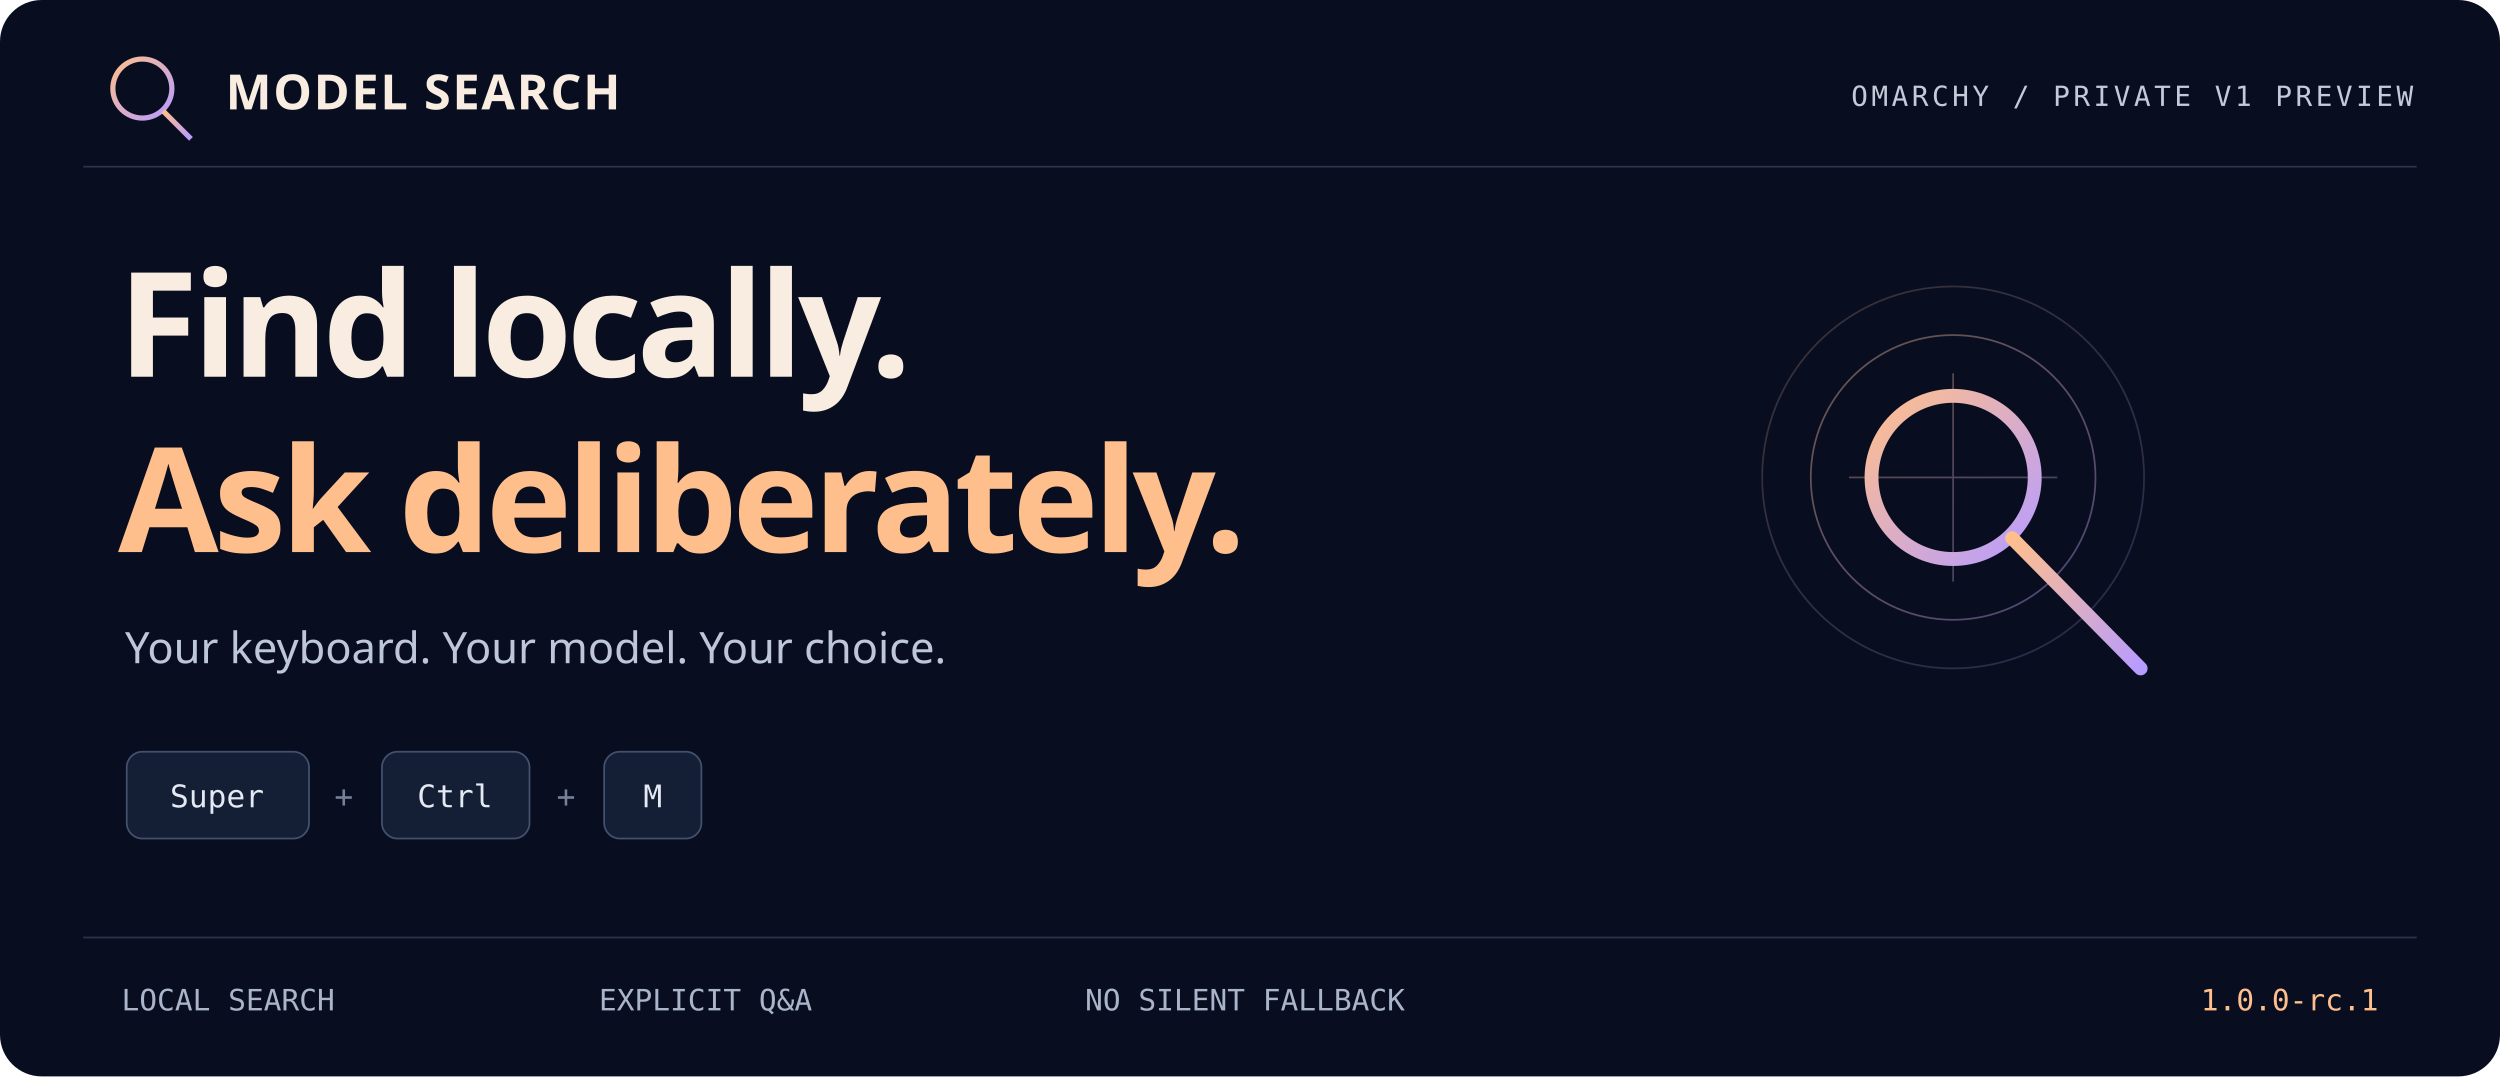
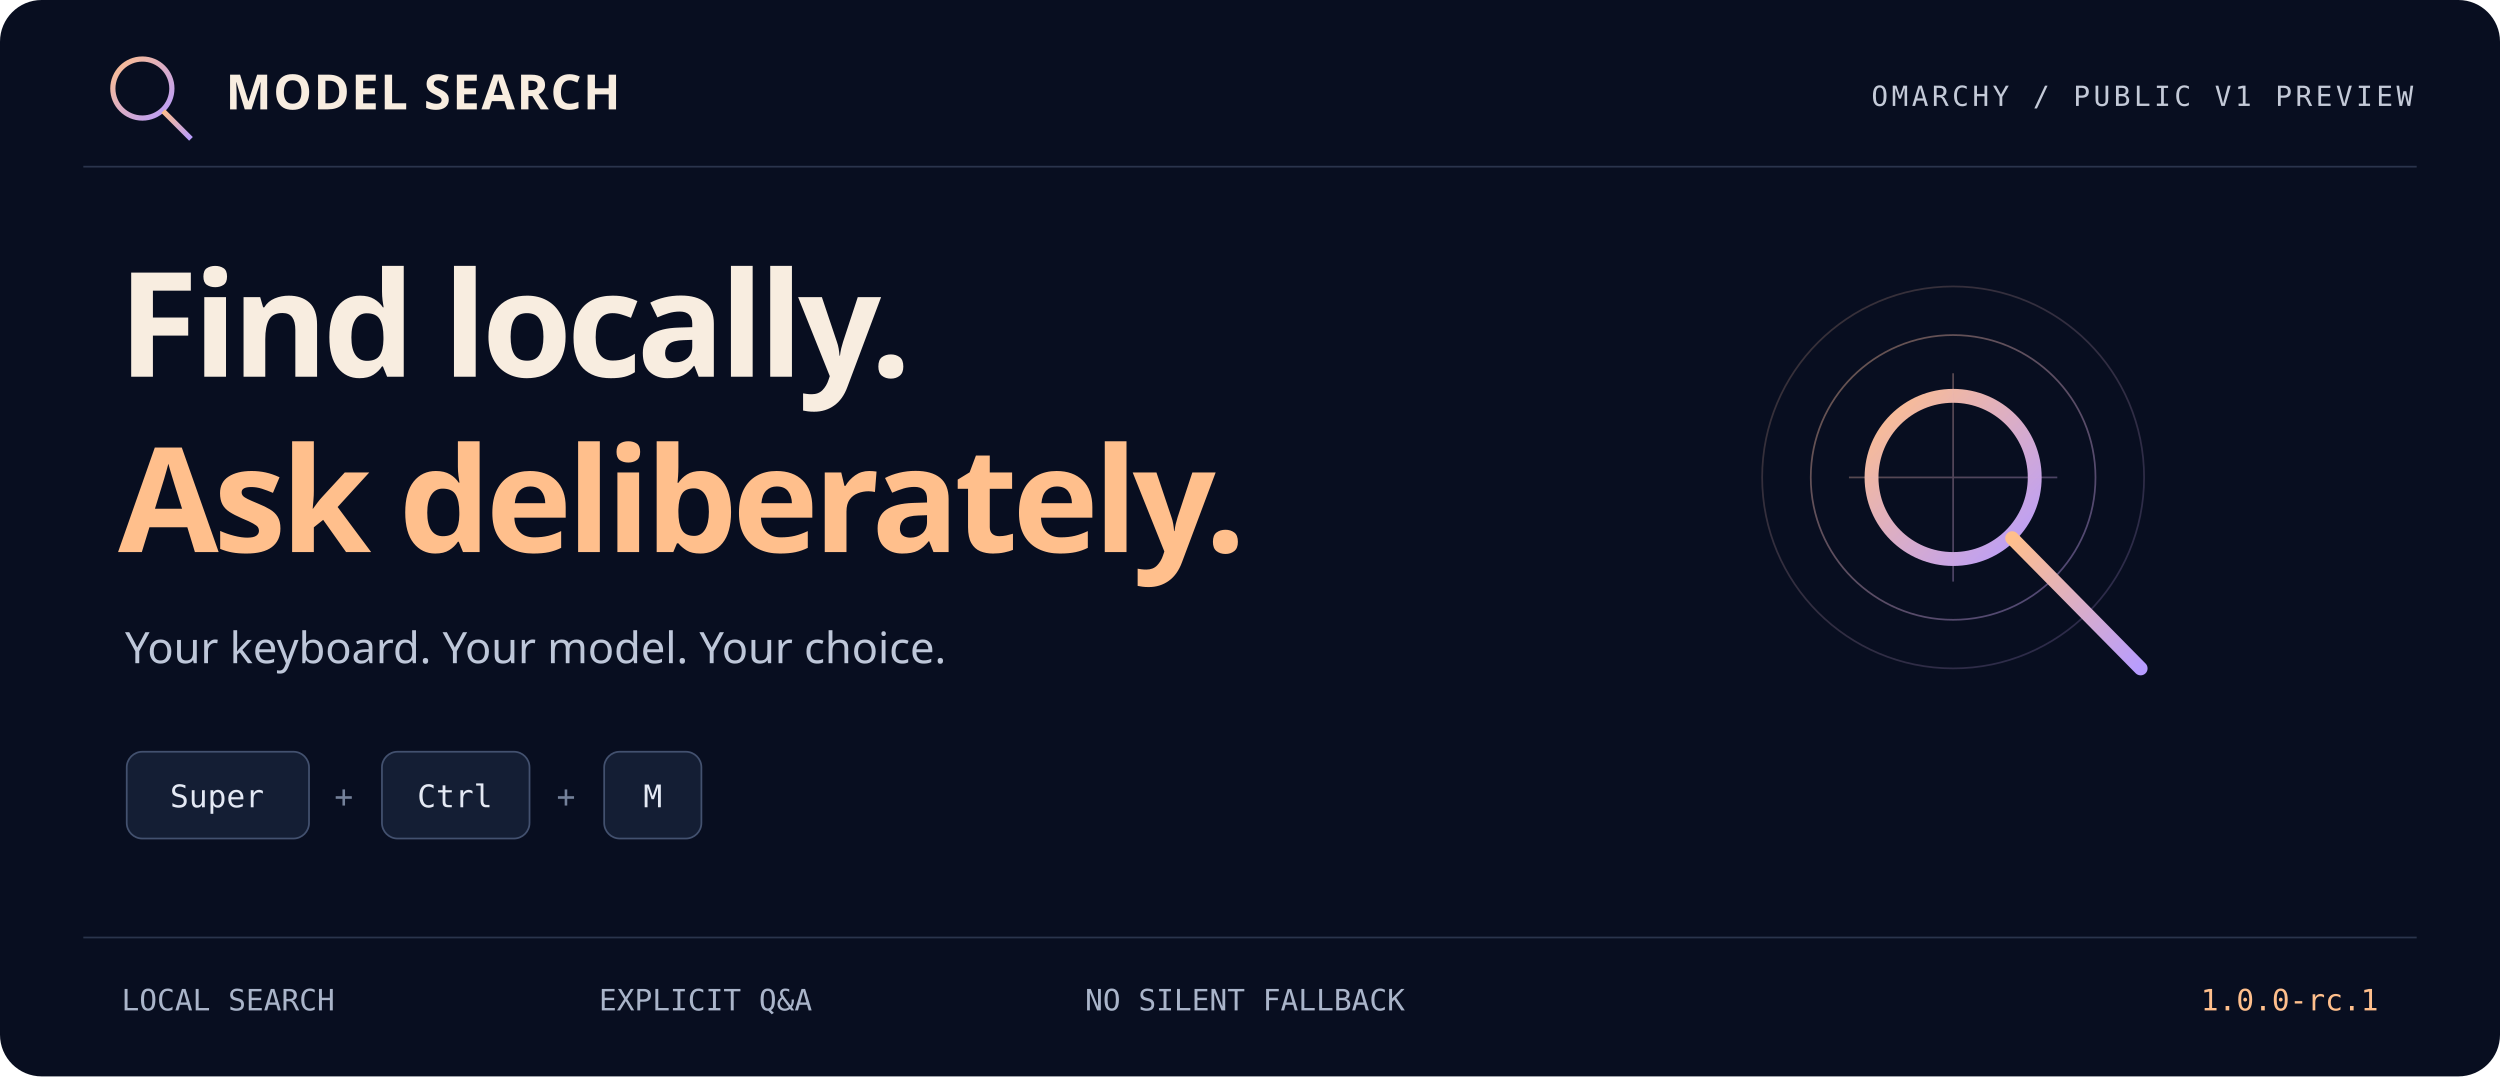
<svg xmlns="http://www.w3.org/2000/svg" width="1440" height="620" viewBox="0 0 1440 620" role="img" aria-labelledby="title desc">
  <defs>
    <linearGradient id="g" x1="0" y1="0" x2="1" y2="1">
      <stop stop-color="#ffbf8c" />
      <stop offset="1" stop-color="#b79cff" />
    </linearGradient>
  </defs>
  <rect width="1440" height="620" rx="24" fill="#080e20" />
  <path d="M48 96H1392M48 540H1392" stroke="#2a344c" />
  <g fill="none" stroke="url(#g)" stroke-width="3">
    <circle cx="82" cy="51" r="17" />
    <path d="m94 64 16 16" />
  </g>
  <text x="130" y="63" fill="#f8ede0" font-family="sans-serif" font-size="28" font-weight="700" letter-spacing="1">MODEL SEARCH</text>
-   <text x="1390" y="61" text-anchor="end" fill="#c4cad8" font-family="monospace" font-size="16" letter-spacing="2">OMARCHY / PRIVATE V1 PREVIEW</text>
+   <text x="1390" y="61" text-anchor="end" fill="#c4cad8" font-family="monospace" font-size="16" letter-spacing="2">OMARCHY / PUBLIC V1 PREVIEW</text>
  <text x="68" y="217" fill="#f8ede0" font-family="sans-serif" font-size="84" font-weight="700" letter-spacing="-3">Find locally.</text>
  <text x="68" y="318" fill="#ffbf8c" font-family="sans-serif" font-size="84" font-weight="700" letter-spacing="-3">Ask deliberately.</text>
  <text x="72" y="382" fill="#bec7d9" font-family="sans-serif" font-size="25">Your keyboard. Your model. Your choice.</text>
  <g transform="translate(73 433)" font-family="monospace" font-size="18" fill="#e4e9f4" text-anchor="middle">
    <rect width="105" height="50" rx="9" fill="#141e34" stroke="#43516f" />
    <text x="52" y="32">Super</text>
    <text x="125" y="32" fill="#74819a">+</text>
    <rect x="147" width="85" height="50" rx="9" fill="#141e34" stroke="#43516f" />
    <text x="189" y="32">Ctrl</text>
    <text x="253" y="32" fill="#74819a">+</text>
    <rect x="275" width="56" height="50" rx="9" fill="#141e34" stroke="#43516f" />
    <text x="303" y="32">M</text>
  </g>
  <g transform="translate(1020 155)" fill="none" stroke="url(#g)">
    <circle cx="105" cy="120" r="110" stroke-width="1" opacity=".2" />
    <circle cx="105" cy="120" r="82" stroke-width="1" opacity=".4" />
    <circle cx="105" cy="120" r="47" stroke-width="8" />
    <path d="m139 155 74 75" stroke-width="8" stroke-linecap="round" />
    <path d="M45 120h120M105 60v120" stroke-width="1" opacity=".35" />
  </g>
  <text x="70" y="582" fill="#aab5ca" font-family="monospace" font-size="17">LOCAL SEARCH</text>
  <text x="345" y="582" fill="#aab5ca" font-family="monospace" font-size="17">EXPLICIT Q&amp;A</text>
  <text x="625" y="582" fill="#aab5ca" font-family="monospace" font-size="17">NO SILENT FALLBACK</text>
  <text x="1370" y="582" text-anchor="end" fill="#ffbf8c" font-family="monospace" font-size="17">1.0.0-rc.1</text>
</svg>
